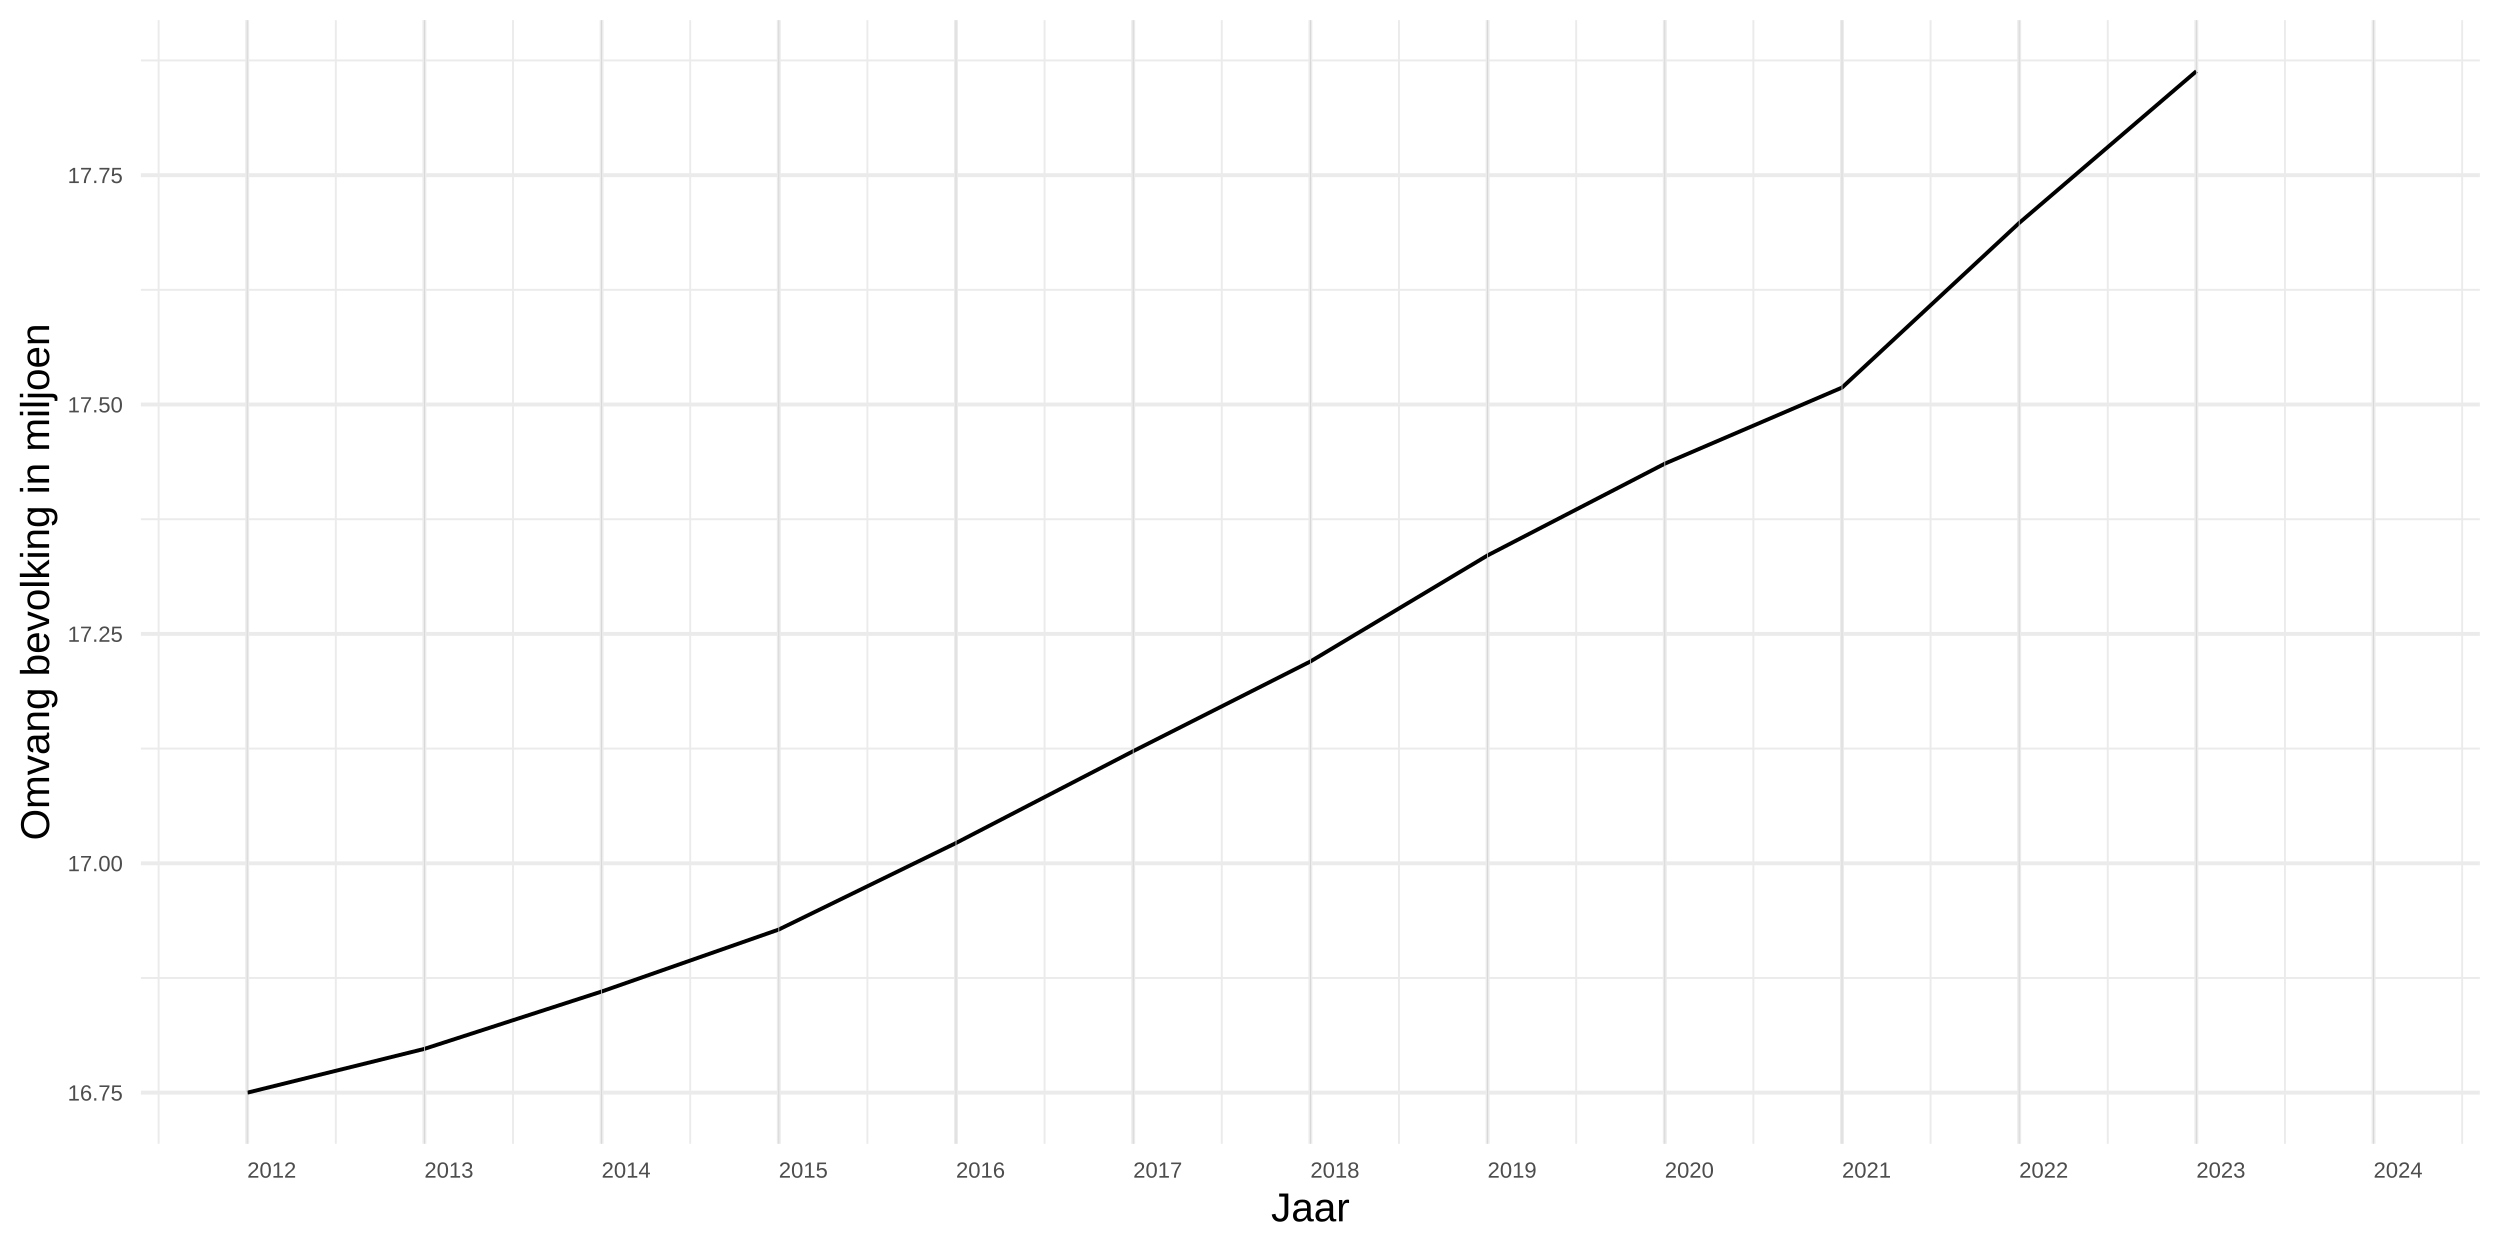
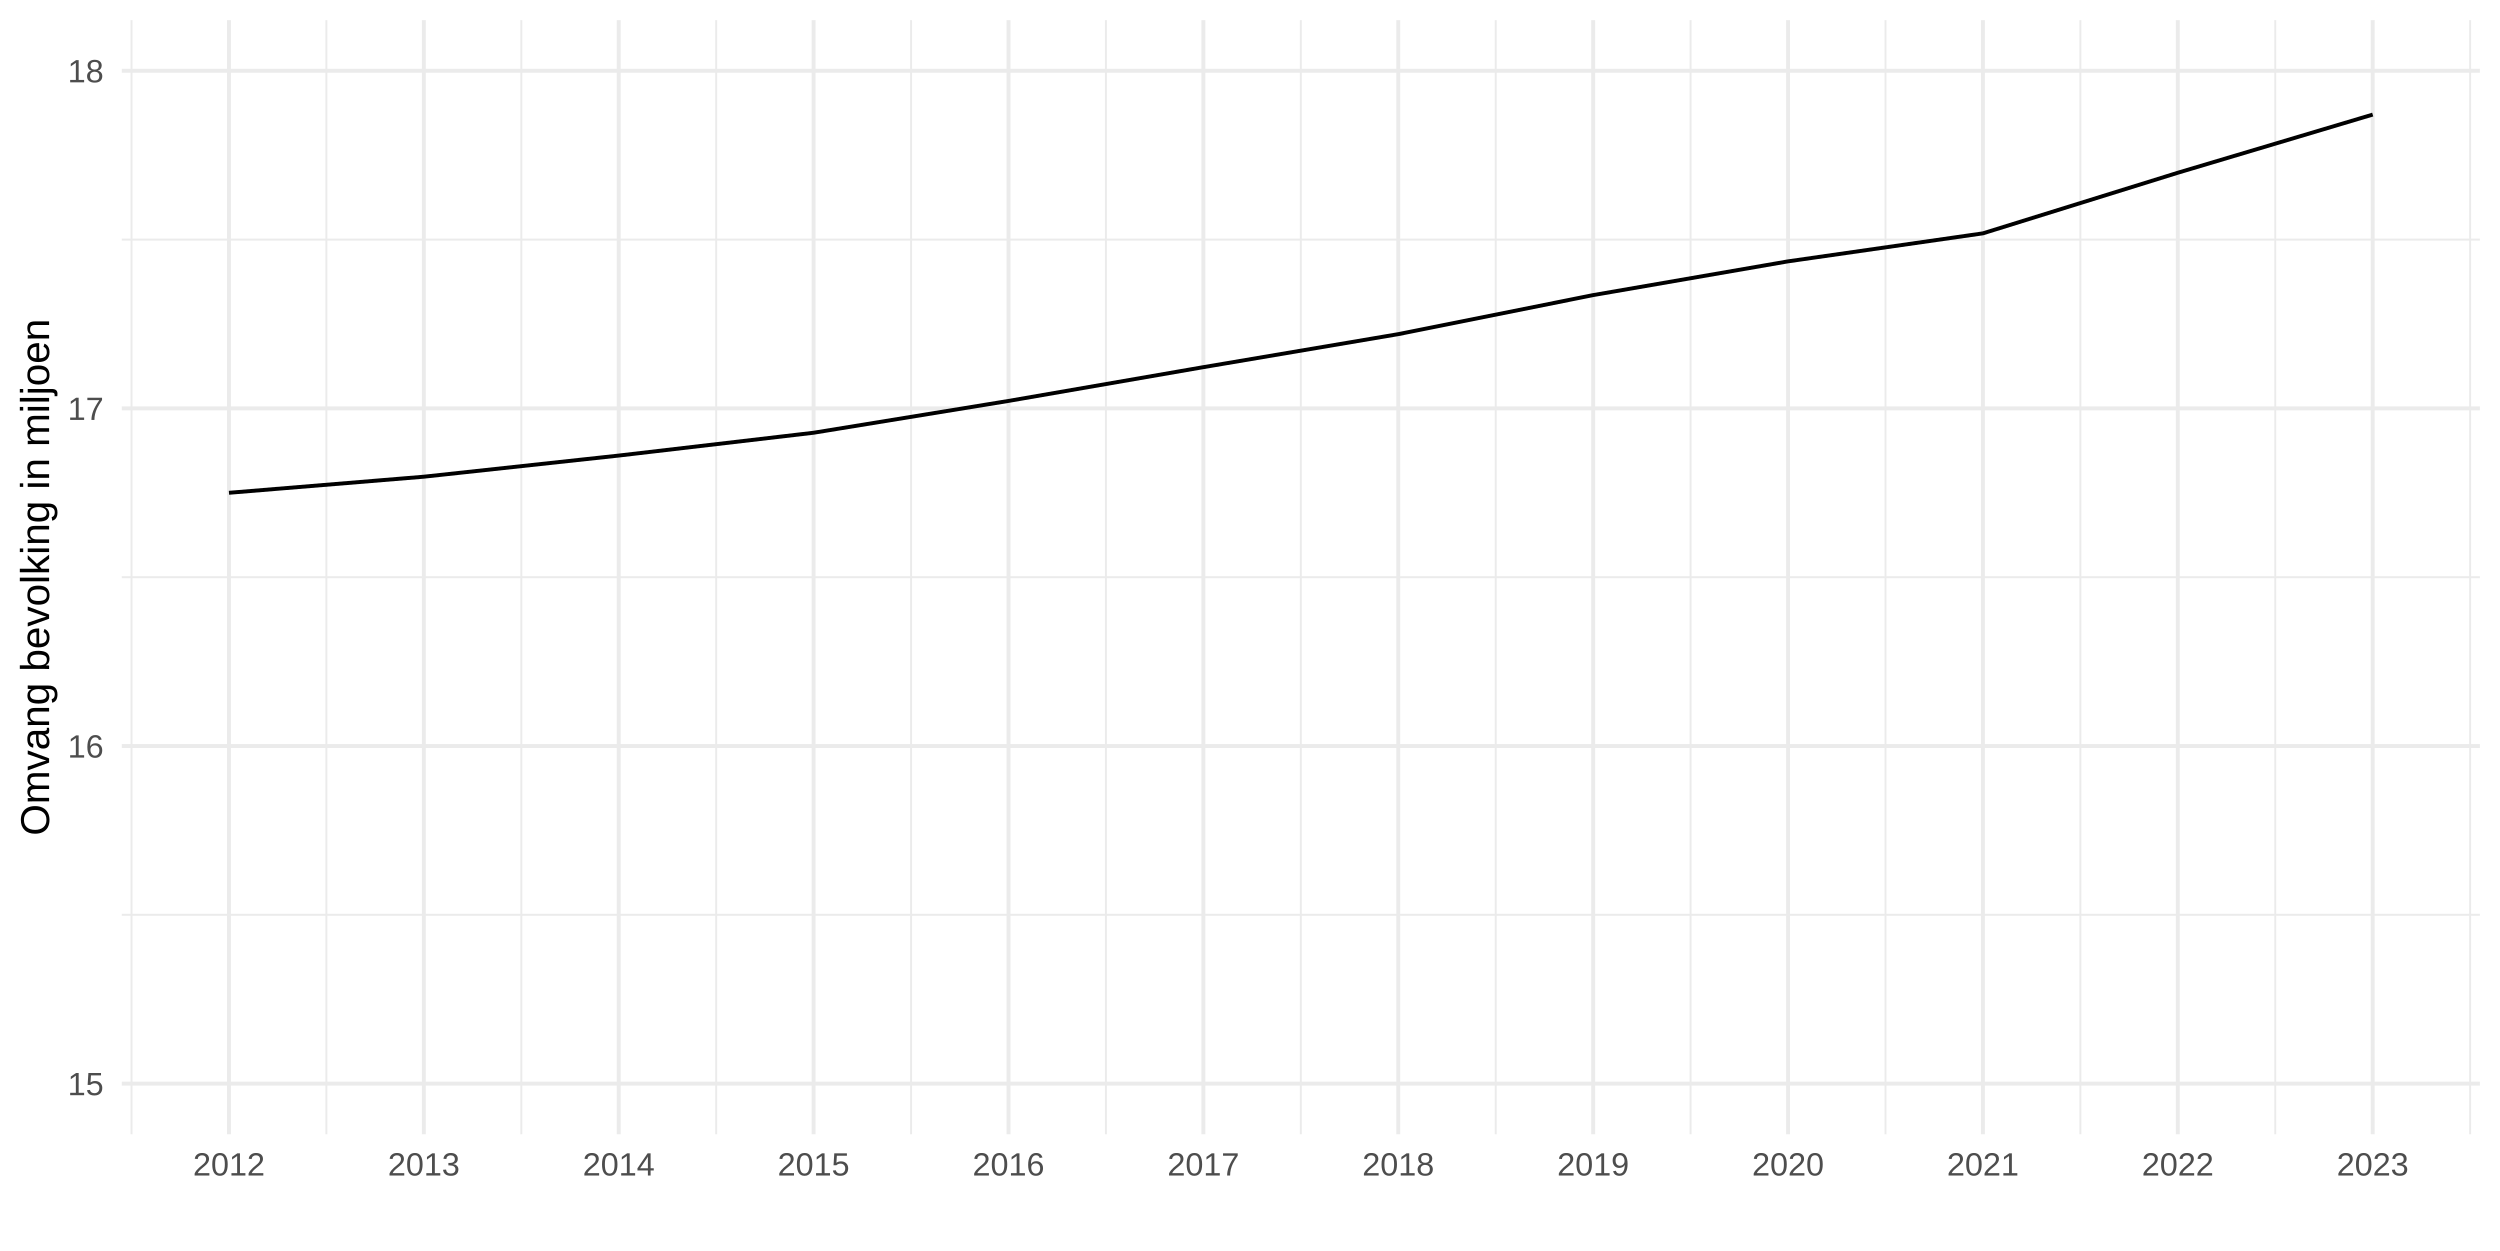
<svg xmlns="http://www.w3.org/2000/svg" class="svglite" width="680.31pt" height="340.16pt" viewBox="0 0 680.31 340.16">
  <defs>
    <style type="text/css">
    .svglite line, .svglite polyline, .svglite polygon, .svglite path, .svglite rect, .svglite circle {
      fill: none;
      stroke: #000000;
      stroke-linecap: round;
      stroke-linejoin: round;
      stroke-miterlimit: 10.00;
    }
    .svglite text {
      white-space: pre;
    }
  </style>
  </defs>
  <rect width="100%" height="100%" style="stroke: none; fill: none;" />
  <defs>
    <clipPath id="cpMC4wMHw2ODAuMzF8MC4wMHwzNDAuMTY=">
      <rect x="0.00" y="0.00" width="680.31" height="340.16" />
    </clipPath>
  </defs>
  <g clip-path="url(#cpMC4wMHw2ODAuMzF8MC4wMHwzNDAuMTY=)">
</g>
  <defs>
-     <clipPath id="cpMzguMzR8Njc0Ljg0fDUuNDh8MzExLjI1">
-       <rect x="38.34" y="5.48" width="636.49" height="305.77" />
+     <clipPath id="cpMzMuMTR8Njc0Ljg0fDUuNDh8MzA4LjY2">
+       <rect x="33.14" y="5.48" width="641.70" height="303.18" />
    </clipPath>
  </defs>
-   <g clip-path="url(#cpMzguMzR8Njc0Ljg0fDUuNDh8MzExLjI1)">
-     <polyline points="38.34,266.13 674.84,266.13 " style="stroke-width: 0.53; stroke: #EBEBEB; stroke-linecap: butt;" />
-     <polyline points="38.34,203.71 674.84,203.71 " style="stroke-width: 0.53; stroke: #EBEBEB; stroke-linecap: butt;" />
-     <polyline points="38.34,141.29 674.84,141.29 " style="stroke-width: 0.53; stroke: #EBEBEB; stroke-linecap: butt;" />
-     <polyline points="38.34,78.87 674.84,78.87 " style="stroke-width: 0.53; stroke: #EBEBEB; stroke-linecap: butt;" />
-     <polyline points="38.34,16.45 674.84,16.45 " style="stroke-width: 0.53; stroke: #EBEBEB; stroke-linecap: butt;" />
-     <polyline points="43.17,311.25 43.17,5.48 " style="stroke-width: 0.53; stroke: #EBEBEB; stroke-linecap: butt;" />
-     <polyline points="91.38,311.25 91.38,5.48 " style="stroke-width: 0.53; stroke: #EBEBEB; stroke-linecap: butt;" />
-     <polyline points="139.60,311.25 139.60,5.48 " style="stroke-width: 0.53; stroke: #EBEBEB; stroke-linecap: butt;" />
-     <polyline points="187.82,311.25 187.82,5.48 " style="stroke-width: 0.53; stroke: #EBEBEB; stroke-linecap: butt;" />
-     <polyline points="236.04,311.25 236.04,5.48 " style="stroke-width: 0.53; stroke: #EBEBEB; stroke-linecap: butt;" />
-     <polyline points="284.26,311.25 284.26,5.48 " style="stroke-width: 0.53; stroke: #EBEBEB; stroke-linecap: butt;" />
-     <polyline points="332.48,311.25 332.48,5.48 " style="stroke-width: 0.53; stroke: #EBEBEB; stroke-linecap: butt;" />
-     <polyline points="380.70,311.25 380.70,5.48 " style="stroke-width: 0.53; stroke: #EBEBEB; stroke-linecap: butt;" />
-     <polyline points="428.92,311.25 428.92,5.48 " style="stroke-width: 0.53; stroke: #EBEBEB; stroke-linecap: butt;" />
-     <polyline points="477.14,311.25 477.14,5.48 " style="stroke-width: 0.53; stroke: #EBEBEB; stroke-linecap: butt;" />
-     <polyline points="525.36,311.25 525.36,5.48 " style="stroke-width: 0.53; stroke: #EBEBEB; stroke-linecap: butt;" />
-     <polyline points="573.58,311.25 573.58,5.48 " style="stroke-width: 0.53; stroke: #EBEBEB; stroke-linecap: butt;" />
-     <polyline points="621.79,311.25 621.79,5.48 " style="stroke-width: 0.53; stroke: #EBEBEB; stroke-linecap: butt;" />
-     <polyline points="670.01,311.25 670.01,5.48 " style="stroke-width: 0.53; stroke: #EBEBEB; stroke-linecap: butt;" />
-     <polyline points="38.34,297.34 674.84,297.34 " style="stroke-width: 1.07; stroke: #EBEBEB; stroke-linecap: butt;" />
-     <polyline points="38.34,234.92 674.84,234.92 " style="stroke-width: 1.07; stroke: #EBEBEB; stroke-linecap: butt;" />
-     <polyline points="38.34,172.50 674.84,172.50 " style="stroke-width: 1.07; stroke: #EBEBEB; stroke-linecap: butt;" />
-     <polyline points="38.34,110.08 674.84,110.08 " style="stroke-width: 1.07; stroke: #EBEBEB; stroke-linecap: butt;" />
-     <polyline points="38.34,47.66 674.84,47.66 " style="stroke-width: 1.07; stroke: #EBEBEB; stroke-linecap: butt;" />
-     <polyline points="67.27,311.25 67.27,5.48 " style="stroke-width: 1.07; stroke: #EBEBEB; stroke-linecap: butt;" />
-     <polyline points="115.49,311.25 115.49,5.48 " style="stroke-width: 1.07; stroke: #EBEBEB; stroke-linecap: butt;" />
-     <polyline points="163.71,311.25 163.71,5.48 " style="stroke-width: 1.07; stroke: #EBEBEB; stroke-linecap: butt;" />
-     <polyline points="211.93,311.25 211.93,5.48 " style="stroke-width: 1.07; stroke: #EBEBEB; stroke-linecap: butt;" />
-     <polyline points="260.15,311.25 260.15,5.48 " style="stroke-width: 1.07; stroke: #EBEBEB; stroke-linecap: butt;" />
-     <polyline points="308.37,311.25 308.37,5.48 " style="stroke-width: 1.07; stroke: #EBEBEB; stroke-linecap: butt;" />
-     <polyline points="356.59,311.25 356.59,5.48 " style="stroke-width: 1.07; stroke: #EBEBEB; stroke-linecap: butt;" />
-     <polyline points="404.81,311.25 404.81,5.48 " style="stroke-width: 1.07; stroke: #EBEBEB; stroke-linecap: butt;" />
-     <polyline points="453.03,311.25 453.03,5.48 " style="stroke-width: 1.07; stroke: #EBEBEB; stroke-linecap: butt;" />
-     <polyline points="501.25,311.25 501.25,5.48 " style="stroke-width: 1.07; stroke: #EBEBEB; stroke-linecap: butt;" />
-     <polyline points="549.47,311.25 549.47,5.48 " style="stroke-width: 1.07; stroke: #EBEBEB; stroke-linecap: butt;" />
-     <polyline points="597.68,311.25 597.68,5.48 " style="stroke-width: 1.07; stroke: #EBEBEB; stroke-linecap: butt;" />
-     <polyline points="645.90,311.25 645.90,5.48 " style="stroke-width: 1.07; stroke: #EBEBEB; stroke-linecap: butt;" />
-     <polyline points="67.27,297.35 115.49,285.42 163.71,269.82 211.93,252.94 260.15,229.40 308.37,204.41 356.59,180.00 404.81,151.13 453.03,126.17 501.25,105.47 549.47,60.67 597.68,19.38 " style="stroke-width: 1.07; stroke-linecap: butt;" />
-     <line x1="67.27" y1="311.25" x2="67.27" y2="5.48" style="stroke-width: 0.21; stroke: #D3D3D3; stroke-linecap: butt;" />
-     <line x1="115.49" y1="311.25" x2="115.49" y2="5.48" style="stroke-width: 0.21; stroke: #D3D3D3; stroke-linecap: butt;" />
-     <line x1="163.71" y1="311.25" x2="163.71" y2="5.48" style="stroke-width: 0.21; stroke: #D3D3D3; stroke-linecap: butt;" />
-     <line x1="211.93" y1="311.25" x2="211.93" y2="5.48" style="stroke-width: 0.21; stroke: #D3D3D3; stroke-linecap: butt;" />
-     <line x1="260.15" y1="311.25" x2="260.15" y2="5.48" style="stroke-width: 0.21; stroke: #D3D3D3; stroke-linecap: butt;" />
-     <line x1="308.37" y1="311.25" x2="308.37" y2="5.48" style="stroke-width: 0.21; stroke: #D3D3D3; stroke-linecap: butt;" />
-     <line x1="356.59" y1="311.25" x2="356.59" y2="5.48" style="stroke-width: 0.21; stroke: #D3D3D3; stroke-linecap: butt;" />
-     <line x1="404.81" y1="311.25" x2="404.81" y2="5.48" style="stroke-width: 0.21; stroke: #D3D3D3; stroke-linecap: butt;" />
-     <line x1="453.03" y1="311.25" x2="453.03" y2="5.48" style="stroke-width: 0.21; stroke: #D3D3D3; stroke-linecap: butt;" />
-     <line x1="501.25" y1="311.25" x2="501.25" y2="5.48" style="stroke-width: 0.21; stroke: #D3D3D3; stroke-linecap: butt;" />
-     <line x1="549.47" y1="311.25" x2="549.47" y2="5.48" style="stroke-width: 0.21; stroke: #D3D3D3; stroke-linecap: butt;" />
-     <line x1="597.68" y1="311.25" x2="597.68" y2="5.48" style="stroke-width: 0.21; stroke: #D3D3D3; stroke-linecap: butt;" />
-     <line x1="645.90" y1="311.25" x2="645.90" y2="5.48" style="stroke-width: 0.21; stroke: #D3D3D3; stroke-linecap: butt;" />
+   <g clip-path="url(#cpMzMuMTR8Njc0Ljg0fDUuNDh8MzA4LjY2)">
+     <polyline points="33.14,248.94 674.84,248.94 " style="stroke-width: 0.53; stroke: #EBEBEB; stroke-linecap: butt;" />
+     <polyline points="33.14,157.07 674.84,157.07 " style="stroke-width: 0.53; stroke: #EBEBEB; stroke-linecap: butt;" />
+     <polyline points="33.14,65.20 674.84,65.20 " style="stroke-width: 0.53; stroke: #EBEBEB; stroke-linecap: butt;" />
+     <polyline points="35.79,308.66 35.79,5.48 " style="stroke-width: 0.53; stroke: #EBEBEB; stroke-linecap: butt;" />
+     <polyline points="88.82,308.66 88.82,5.48 " style="stroke-width: 0.53; stroke: #EBEBEB; stroke-linecap: butt;" />
+     <polyline points="141.86,308.66 141.86,5.48 " style="stroke-width: 0.53; stroke: #EBEBEB; stroke-linecap: butt;" />
+     <polyline points="194.89,308.66 194.89,5.48 " style="stroke-width: 0.53; stroke: #EBEBEB; stroke-linecap: butt;" />
+     <polyline points="247.92,308.66 247.92,5.48 " style="stroke-width: 0.53; stroke: #EBEBEB; stroke-linecap: butt;" />
+     <polyline points="300.95,308.66 300.95,5.48 " style="stroke-width: 0.53; stroke: #EBEBEB; stroke-linecap: butt;" />
+     <polyline points="353.99,308.66 353.99,5.48 " style="stroke-width: 0.53; stroke: #EBEBEB; stroke-linecap: butt;" />
+     <polyline points="407.02,308.66 407.02,5.48 " style="stroke-width: 0.53; stroke: #EBEBEB; stroke-linecap: butt;" />
+     <polyline points="460.05,308.66 460.05,5.48 " style="stroke-width: 0.53; stroke: #EBEBEB; stroke-linecap: butt;" />
+     <polyline points="513.09,308.66 513.09,5.48 " style="stroke-width: 0.53; stroke: #EBEBEB; stroke-linecap: butt;" />
+     <polyline points="566.12,308.66 566.12,5.48 " style="stroke-width: 0.53; stroke: #EBEBEB; stroke-linecap: butt;" />
+     <polyline points="619.15,308.66 619.15,5.48 " style="stroke-width: 0.53; stroke: #EBEBEB; stroke-linecap: butt;" />
+     <polyline points="672.18,308.66 672.18,5.48 " style="stroke-width: 0.53; stroke: #EBEBEB; stroke-linecap: butt;" />
+     <polyline points="33.14,294.88 674.84,294.88 " style="stroke-width: 1.07; stroke: #EBEBEB; stroke-linecap: butt;" />
+     <polyline points="33.14,203.01 674.84,203.01 " style="stroke-width: 1.07; stroke: #EBEBEB; stroke-linecap: butt;" />
+     <polyline points="33.14,111.13 674.84,111.13 " style="stroke-width: 1.07; stroke: #EBEBEB; stroke-linecap: butt;" />
+     <polyline points="33.14,19.26 674.84,19.26 " style="stroke-width: 1.07; stroke: #EBEBEB; stroke-linecap: butt;" />
+     <polyline points="62.31,308.66 62.31,5.48 " style="stroke-width: 1.07; stroke: #EBEBEB; stroke-linecap: butt;" />
+     <polyline points="115.34,308.66 115.34,5.48 " style="stroke-width: 1.07; stroke: #EBEBEB; stroke-linecap: butt;" />
+     <polyline points="168.37,308.66 168.37,5.48 " style="stroke-width: 1.07; stroke: #EBEBEB; stroke-linecap: butt;" />
+     <polyline points="221.40,308.66 221.40,5.48 " style="stroke-width: 1.07; stroke: #EBEBEB; stroke-linecap: butt;" />
+     <polyline points="274.44,308.66 274.44,5.48 " style="stroke-width: 1.07; stroke: #EBEBEB; stroke-linecap: butt;" />
+     <polyline points="327.47,308.66 327.47,5.48 " style="stroke-width: 1.07; stroke: #EBEBEB; stroke-linecap: butt;" />
+     <polyline points="380.50,308.66 380.50,5.48 " style="stroke-width: 1.07; stroke: #EBEBEB; stroke-linecap: butt;" />
+     <polyline points="433.54,308.66 433.54,5.48 " style="stroke-width: 1.07; stroke: #EBEBEB; stroke-linecap: butt;" />
+     <polyline points="486.57,308.66 486.57,5.48 " style="stroke-width: 1.07; stroke: #EBEBEB; stroke-linecap: butt;" />
+     <polyline points="539.60,308.66 539.60,5.48 " style="stroke-width: 1.07; stroke: #EBEBEB; stroke-linecap: butt;" />
+     <polyline points="592.63,308.66 592.63,5.48 " style="stroke-width: 1.07; stroke: #EBEBEB; stroke-linecap: butt;" />
+     <polyline points="645.67,308.66 645.67,5.48 " style="stroke-width: 1.07; stroke: #EBEBEB; stroke-linecap: butt;" />
+     <polyline points="62.31,134.10 115.34,129.72 168.37,123.97 221.40,117.76 274.44,109.10 327.47,99.91 380.50,90.93 433.54,80.30 486.57,71.12 539.60,63.50 592.63,47.01 645.67,31.18 " style="stroke-width: 1.07; stroke-linecap: butt;" />
  </g>
  <g clip-path="url(#cpMC4wMHw2ODAuMzF8MC4wMHwzNDAuMTY=)">
-     <text x="18.41" y="299.49" style="font-size: 6.00px;fill: #4D4D4D; font-family: &quot;Arial&quot;;" textLength="15.00px" lengthAdjust="spacingAndGlyphs">16.75</text>
-     <text x="18.41" y="237.07" style="font-size: 6.00px;fill: #4D4D4D; font-family: &quot;Arial&quot;;" textLength="15.00px" lengthAdjust="spacingAndGlyphs">17.00</text>
-     <text x="18.41" y="174.65" style="font-size: 6.00px;fill: #4D4D4D; font-family: &quot;Arial&quot;;" textLength="15.00px" lengthAdjust="spacingAndGlyphs">17.25</text>
-     <text x="18.41" y="112.23" style="font-size: 6.00px;fill: #4D4D4D; font-family: &quot;Arial&quot;;" textLength="15.00px" lengthAdjust="spacingAndGlyphs">17.50</text>
-     <text x="18.41" y="49.81" style="font-size: 6.00px;fill: #4D4D4D; font-family: &quot;Arial&quot;;" textLength="15.00px" lengthAdjust="spacingAndGlyphs">17.75</text>
-     <text x="67.27" y="320.48" style="font-size: 6.00px;fill: #4D4D4D; font-family: &quot;Arial&quot;;" textLength="13.33px" lengthAdjust="spacingAndGlyphs">2012</text>
-     <text x="115.49" y="320.48" style="font-size: 6.00px;fill: #4D4D4D; font-family: &quot;Arial&quot;;" textLength="13.33px" lengthAdjust="spacingAndGlyphs">2013</text>
-     <text x="163.71" y="320.48" style="font-size: 6.00px;fill: #4D4D4D; font-family: &quot;Arial&quot;;" textLength="13.33px" lengthAdjust="spacingAndGlyphs">2014</text>
-     <text x="211.93" y="320.48" style="font-size: 6.00px;fill: #4D4D4D; font-family: &quot;Arial&quot;;" textLength="13.33px" lengthAdjust="spacingAndGlyphs">2015</text>
-     <text x="260.15" y="320.48" style="font-size: 6.00px;fill: #4D4D4D; font-family: &quot;Arial&quot;;" textLength="13.33px" lengthAdjust="spacingAndGlyphs">2016</text>
-     <text x="308.37" y="320.48" style="font-size: 6.00px;fill: #4D4D4D; font-family: &quot;Arial&quot;;" textLength="13.33px" lengthAdjust="spacingAndGlyphs">2017</text>
-     <text x="356.59" y="320.48" style="font-size: 6.00px;fill: #4D4D4D; font-family: &quot;Arial&quot;;" textLength="13.33px" lengthAdjust="spacingAndGlyphs">2018</text>
-     <text x="404.81" y="320.48" style="font-size: 6.00px;fill: #4D4D4D; font-family: &quot;Arial&quot;;" textLength="13.33px" lengthAdjust="spacingAndGlyphs">2019</text>
-     <text x="453.03" y="320.48" style="font-size: 6.00px;fill: #4D4D4D; font-family: &quot;Arial&quot;;" textLength="13.33px" lengthAdjust="spacingAndGlyphs">2020</text>
-     <text x="501.25" y="320.48" style="font-size: 6.00px;fill: #4D4D4D; font-family: &quot;Arial&quot;;" textLength="13.33px" lengthAdjust="spacingAndGlyphs">2021</text>
-     <text x="549.47" y="320.48" style="font-size: 6.00px;fill: #4D4D4D; font-family: &quot;Arial&quot;;" textLength="13.33px" lengthAdjust="spacingAndGlyphs">2022</text>
-     <text x="597.68" y="320.48" style="font-size: 6.00px;fill: #4D4D4D; font-family: &quot;Arial&quot;;" textLength="13.33px" lengthAdjust="spacingAndGlyphs">2023</text>
-     <text x="645.90" y="320.48" style="font-size: 6.00px;fill: #4D4D4D; font-family: &quot;Arial&quot;;" textLength="13.33px" lengthAdjust="spacingAndGlyphs">2024</text>
-     <text x="356.59" y="332.36" text-anchor="middle" style="font-size: 11.00px; font-family: &quot;Arial&quot;;" textLength="21.41px" lengthAdjust="spacingAndGlyphs">Jaar</text>
-     <text transform="translate(13.36,158.36) rotate(-90)" text-anchor="middle" style="font-size: 11.00px; font-family: &quot;Arial&quot;;" textLength="140.66px" lengthAdjust="spacingAndGlyphs">Omvang bevolking in miljoen</text>
+     <text x="28.21" y="298.03" text-anchor="end" style="font-size: 8.80px;fill: #4D4D4D; font-family: &quot;Arial&quot;;" textLength="9.79px" lengthAdjust="spacingAndGlyphs">15</text>
+     <text x="28.21" y="206.16" text-anchor="end" style="font-size: 8.80px;fill: #4D4D4D; font-family: &quot;Arial&quot;;" textLength="9.79px" lengthAdjust="spacingAndGlyphs">16</text>
+     <text x="28.21" y="114.28" text-anchor="end" style="font-size: 8.80px;fill: #4D4D4D; font-family: &quot;Arial&quot;;" textLength="9.79px" lengthAdjust="spacingAndGlyphs">17</text>
+     <text x="28.21" y="22.41" text-anchor="end" style="font-size: 8.80px;fill: #4D4D4D; font-family: &quot;Arial&quot;;" textLength="9.79px" lengthAdjust="spacingAndGlyphs">18</text>
+     <text x="62.31" y="319.89" text-anchor="middle" style="font-size: 8.80px;fill: #4D4D4D; font-family: &quot;Arial&quot;;" textLength="19.58px" lengthAdjust="spacingAndGlyphs">2012</text>
+     <text x="115.34" y="319.89" text-anchor="middle" style="font-size: 8.80px;fill: #4D4D4D; font-family: &quot;Arial&quot;;" textLength="19.58px" lengthAdjust="spacingAndGlyphs">2013</text>
+     <text x="168.37" y="319.89" text-anchor="middle" style="font-size: 8.80px;fill: #4D4D4D; font-family: &quot;Arial&quot;;" textLength="19.58px" lengthAdjust="spacingAndGlyphs">2014</text>
+     <text x="221.40" y="319.89" text-anchor="middle" style="font-size: 8.80px;fill: #4D4D4D; font-family: &quot;Arial&quot;;" textLength="19.58px" lengthAdjust="spacingAndGlyphs">2015</text>
+     <text x="274.44" y="319.89" text-anchor="middle" style="font-size: 8.80px;fill: #4D4D4D; font-family: &quot;Arial&quot;;" textLength="19.58px" lengthAdjust="spacingAndGlyphs">2016</text>
+     <text x="327.47" y="319.89" text-anchor="middle" style="font-size: 8.80px;fill: #4D4D4D; font-family: &quot;Arial&quot;;" textLength="19.58px" lengthAdjust="spacingAndGlyphs">2017</text>
+     <text x="380.50" y="319.89" text-anchor="middle" style="font-size: 8.80px;fill: #4D4D4D; font-family: &quot;Arial&quot;;" textLength="19.58px" lengthAdjust="spacingAndGlyphs">2018</text>
+     <text x="433.54" y="319.89" text-anchor="middle" style="font-size: 8.80px;fill: #4D4D4D; font-family: &quot;Arial&quot;;" textLength="19.58px" lengthAdjust="spacingAndGlyphs">2019</text>
+     <text x="486.57" y="319.89" text-anchor="middle" style="font-size: 8.80px;fill: #4D4D4D; font-family: &quot;Arial&quot;;" textLength="19.58px" lengthAdjust="spacingAndGlyphs">2020</text>
+     <text x="539.60" y="319.89" text-anchor="middle" style="font-size: 8.80px;fill: #4D4D4D; font-family: &quot;Arial&quot;;" textLength="19.58px" lengthAdjust="spacingAndGlyphs">2021</text>
+     <text x="592.63" y="319.89" text-anchor="middle" style="font-size: 8.80px;fill: #4D4D4D; font-family: &quot;Arial&quot;;" textLength="19.58px" lengthAdjust="spacingAndGlyphs">2022</text>
+     <text x="645.67" y="319.89" text-anchor="middle" style="font-size: 8.80px;fill: #4D4D4D; font-family: &quot;Arial&quot;;" textLength="19.58px" lengthAdjust="spacingAndGlyphs">2023</text>
+     <text transform="translate(13.36,157.07) rotate(-90)" text-anchor="middle" style="font-size: 11.00px; font-family: &quot;Arial&quot;;" textLength="140.66px" lengthAdjust="spacingAndGlyphs">Omvang bevolking in miljoen</text>
  </g>
</svg>
